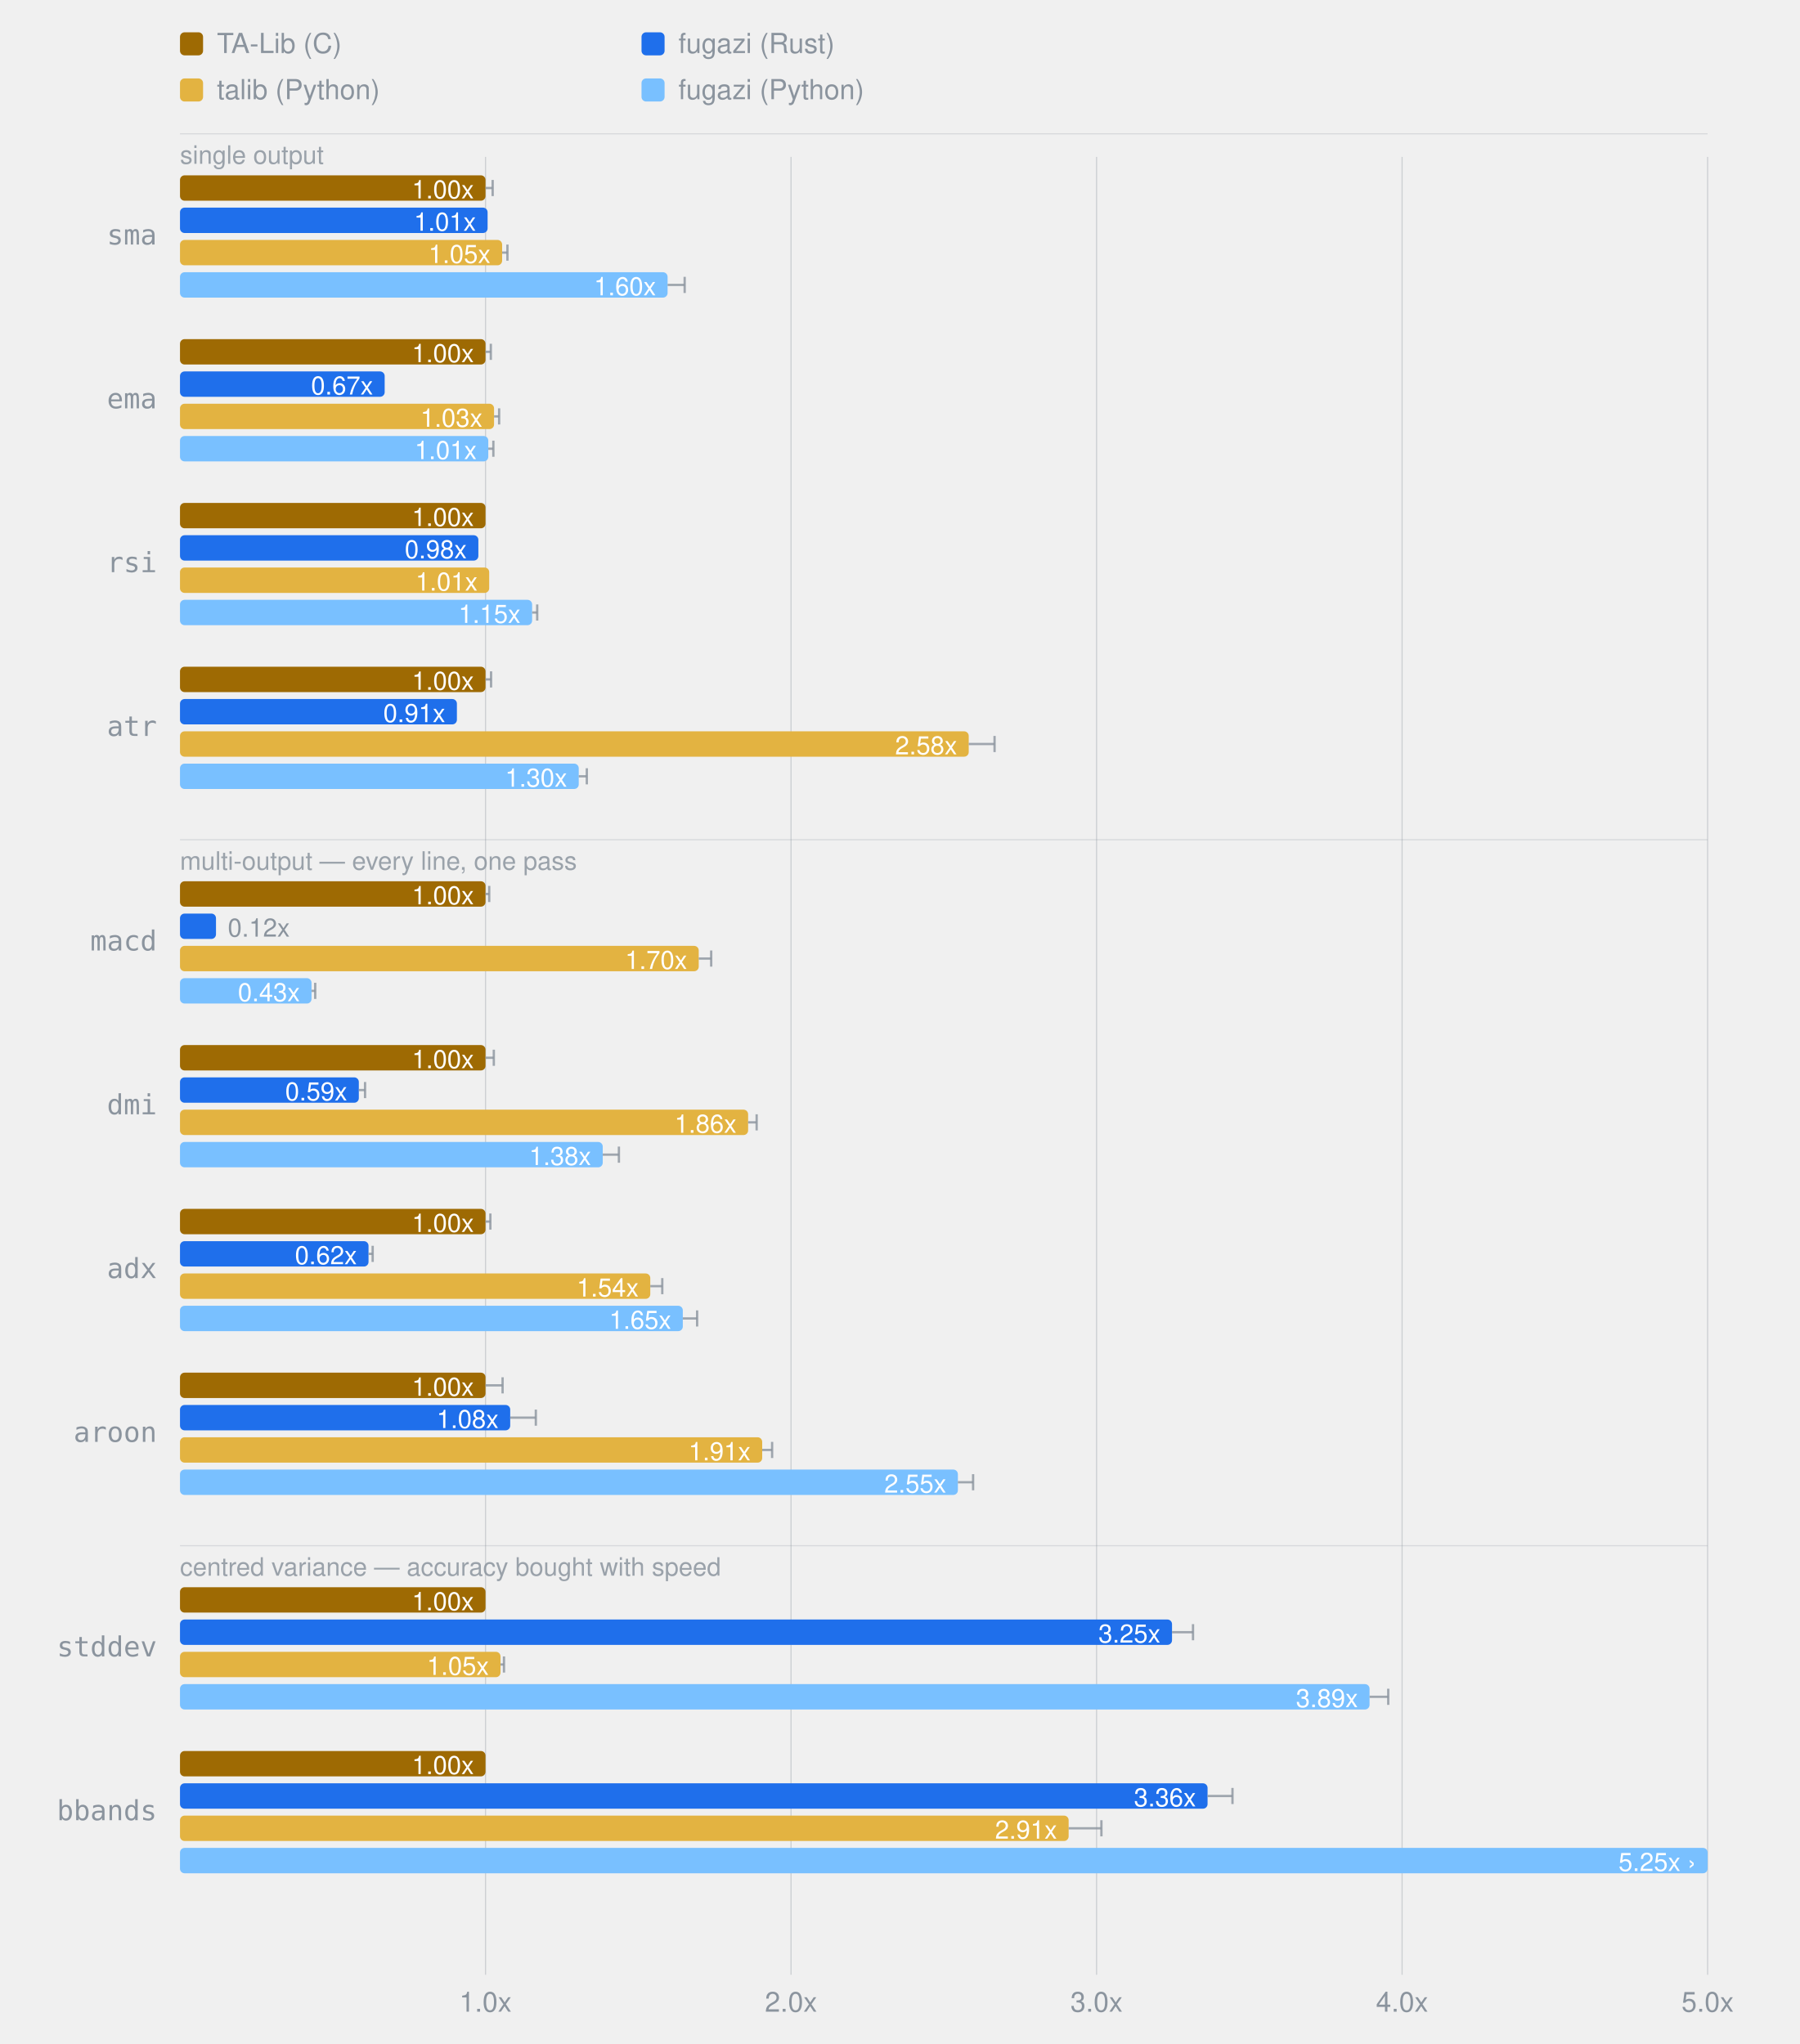
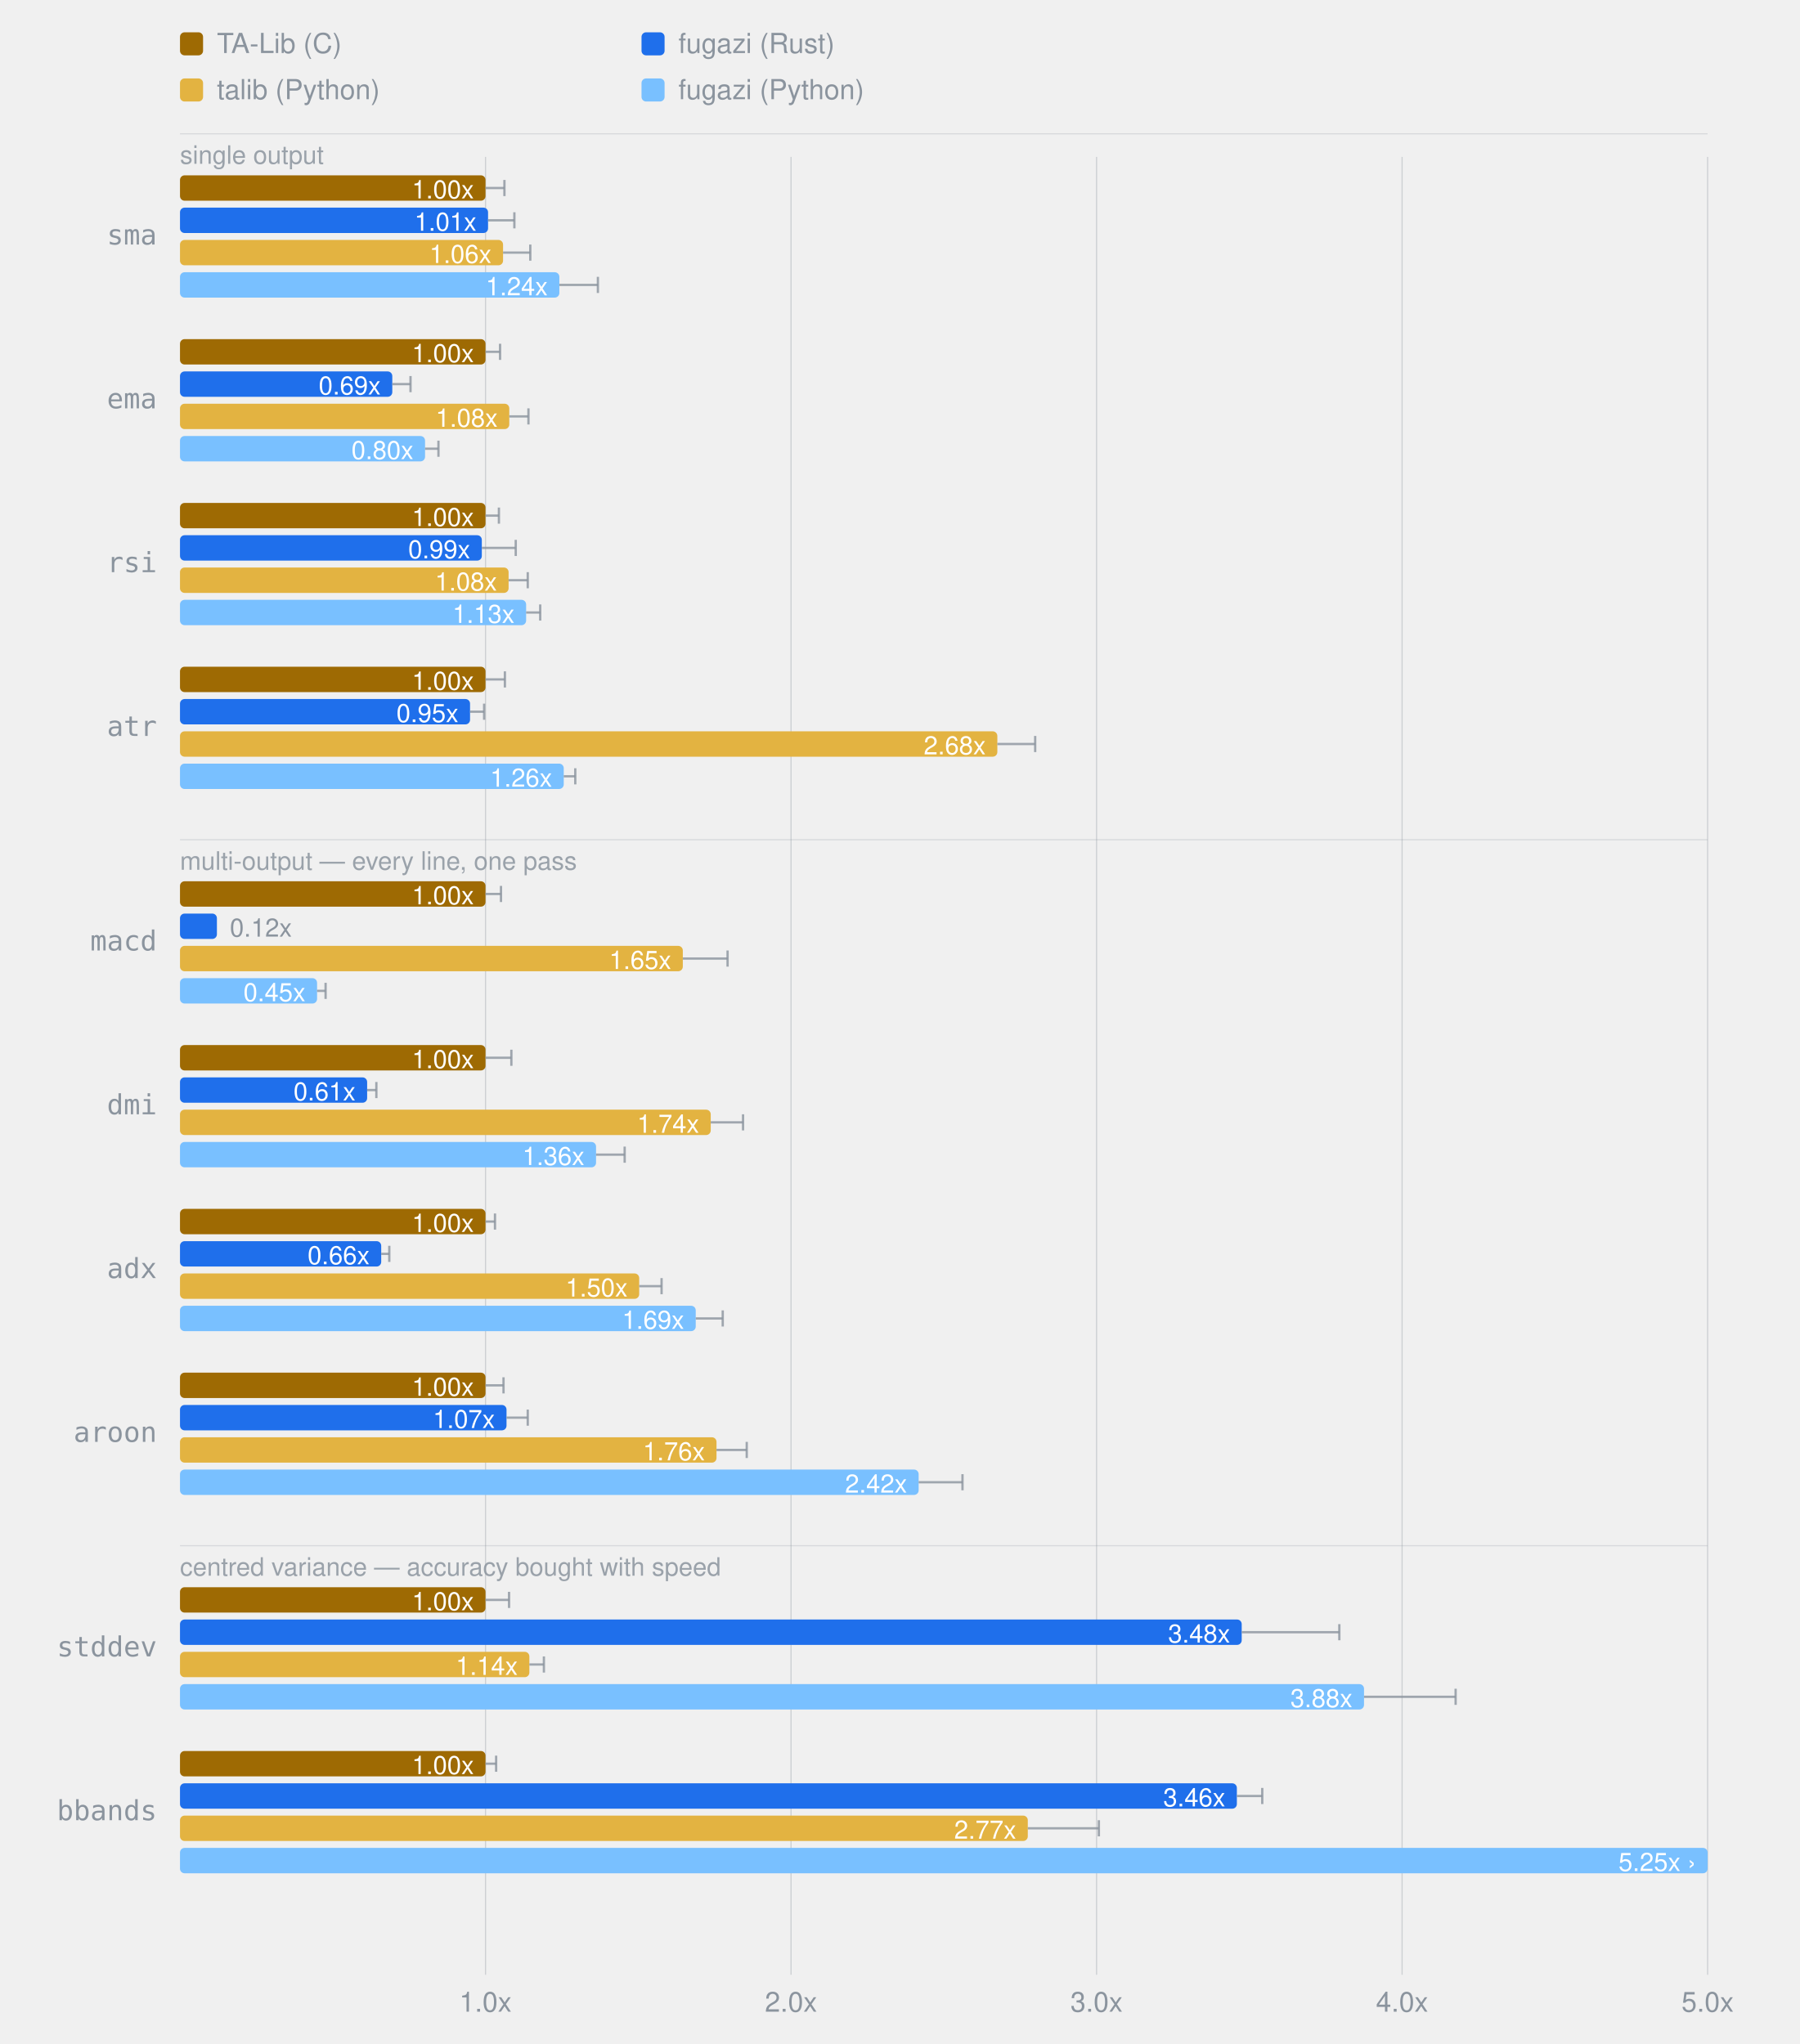
<svg xmlns="http://www.w3.org/2000/svg" width="780" height="886" viewBox="0 0 780 886" font-family="-apple-system,BlinkMacSystemFont,Segoe UI,Helvetica,Arial,sans-serif" font-size="12">
  <rect x="78" y="14" width="10" height="10" rx="2" fill="#9e6a03" />
  <text x="94" y="23" fill="#8b949e">TA-Lib (C)</text>
  <rect x="278" y="14" width="10" height="10" rx="2" fill="#1f6feb" />
  <text x="294" y="23" fill="#8b949e">fugazi (Rust)</text>
  <rect x="78" y="34" width="10" height="10" rx="2" fill="#e3b341" />
  <text x="94" y="43" fill="#8b949e">talib (Python)</text>
  <rect x="278" y="34" width="10" height="10" rx="2" fill="#79c0ff" />
  <text x="294" y="43" fill="#8b949e">fugazi (Python)</text>
  <line x1="210.4" y1="68" x2="210.4" y2="856" stroke="#8b949e" stroke-width="0.5" opacity="0.35" />
  <text x="210.4" y="872" fill="#8b949e" text-anchor="middle">1.0x</text>
  <line x1="342.8" y1="68" x2="342.8" y2="856" stroke="#8b949e" stroke-width="0.5" opacity="0.35" />
  <text x="342.8" y="872" fill="#8b949e" text-anchor="middle">2.0x</text>
  <line x1="475.2" y1="68" x2="475.2" y2="856" stroke="#8b949e" stroke-width="0.5" opacity="0.35" />
  <text x="475.2" y="872" fill="#8b949e" text-anchor="middle">3.0x</text>
  <line x1="607.6" y1="68" x2="607.6" y2="856" stroke="#8b949e" stroke-width="0.5" opacity="0.35" />
  <text x="607.6" y="872" fill="#8b949e" text-anchor="middle">4.0x</text>
  <line x1="740.0" y1="68" x2="740.0" y2="856" stroke="#8b949e" stroke-width="0.5" opacity="0.35" />
  <text x="740.0" y="872" fill="#8b949e" text-anchor="middle">5.0x</text>
  <line x1="78" y1="58" x2="740" y2="58" stroke="#8b949e" stroke-width="0.5" opacity="0.25" />
  <text x="78" y="71" fill="#8b949e" font-size="11" opacity="0.85">single output</text>
  <text x="68" y="106" fill="#8b949e" text-anchor="end" font-family="ui-monospace,SFMono-Regular,Consolas,monospace">sma</text>
  <rect x="78" y="76" width="132.4" height="11" rx="2" fill="#9e6a03" />
-   <line x1="210.4" y1="81.5" x2="213.5" y2="81.5" stroke="#8b949e" stroke-width="1" opacity="0.8" />
-   <line x1="213.5" y1="78.0" x2="213.5" y2="85.0" stroke="#8b949e" stroke-width="1" opacity="0.8" />
+   <line x1="210.4" y1="81.5" x2="218.6" y2="81.5" stroke="#8b949e" stroke-width="1" opacity="0.8" />
+   <line x1="218.6" y1="78.0" x2="218.6" y2="85.0" stroke="#8b949e" stroke-width="1" opacity="0.8" />
  <text x="205.4" y="86" fill="#ffffff" text-anchor="end" font-size="11">1.00x</text>
-   <rect x="78" y="90" width="133.3" height="11" rx="2" fill="#1f6feb" />
-   <text x="206.3" y="100" fill="#ffffff" text-anchor="end" font-size="11">1.01x</text>
-   <rect x="78" y="104" width="139.6" height="11" rx="2" fill="#e3b341" />
-   <line x1="217.6" y1="109.5" x2="219.9" y2="109.5" stroke="#8b949e" stroke-width="1" opacity="0.8" />
-   <line x1="219.9" y1="106.0" x2="219.9" y2="113.0" stroke="#8b949e" stroke-width="1" opacity="0.8" />
-   <text x="212.6" y="114" fill="#ffffff" text-anchor="end" font-size="11">1.05x</text>
-   <rect x="78" y="118" width="211.3" height="11" rx="2" fill="#79c0ff" />
-   <line x1="289.3" y1="123.5" x2="296.7" y2="123.5" stroke="#8b949e" stroke-width="1" opacity="0.8" />
-   <line x1="296.7" y1="120.0" x2="296.7" y2="127.0" stroke="#8b949e" stroke-width="1" opacity="0.8" />
-   <text x="284.3" y="128" fill="#ffffff" text-anchor="end" font-size="11">1.60x</text>
+   <rect x="78" y="90" width="133.5" height="11" rx="2" fill="#1f6feb" />
+   <line x1="211.5" y1="95.5" x2="222.9" y2="95.5" stroke="#8b949e" stroke-width="1" opacity="0.8" />
+   <line x1="222.9" y1="92.0" x2="222.9" y2="99.0" stroke="#8b949e" stroke-width="1" opacity="0.8" />
+   <text x="206.5" y="100" fill="#ffffff" text-anchor="end" font-size="11">1.01x</text>
+   <rect x="78" y="104" width="140.0" height="11" rx="2" fill="#e3b341" />
+   <line x1="218.0" y1="109.5" x2="229.8" y2="109.5" stroke="#8b949e" stroke-width="1" opacity="0.8" />
+   <line x1="229.8" y1="106.0" x2="229.8" y2="113.0" stroke="#8b949e" stroke-width="1" opacity="0.8" />
+   <text x="213.0" y="114" fill="#ffffff" text-anchor="end" font-size="11">1.06x</text>
+   <rect x="78" y="118" width="164.4" height="11" rx="2" fill="#79c0ff" />
+   <line x1="242.4" y1="123.5" x2="259.1" y2="123.5" stroke="#8b949e" stroke-width="1" opacity="0.8" />
+   <line x1="259.1" y1="120.0" x2="259.1" y2="127.0" stroke="#8b949e" stroke-width="1" opacity="0.8" />
+   <text x="237.4" y="128" fill="#ffffff" text-anchor="end" font-size="11">1.24x</text>
  <text x="68" y="177" fill="#8b949e" text-anchor="end" font-family="ui-monospace,SFMono-Regular,Consolas,monospace">ema</text>
  <rect x="78" y="147" width="132.4" height="11" rx="2" fill="#9e6a03" />
-   <line x1="210.4" y1="152.5" x2="212.7" y2="152.5" stroke="#8b949e" stroke-width="1" opacity="0.8" />
-   <line x1="212.7" y1="149.0" x2="212.7" y2="156.0" stroke="#8b949e" stroke-width="1" opacity="0.8" />
+   <line x1="210.4" y1="152.5" x2="216.7" y2="152.5" stroke="#8b949e" stroke-width="1" opacity="0.8" />
+   <line x1="216.7" y1="149.0" x2="216.7" y2="156.0" stroke="#8b949e" stroke-width="1" opacity="0.8" />
  <text x="205.4" y="157" fill="#ffffff" text-anchor="end" font-size="11">1.00x</text>
-   <rect x="78" y="161" width="88.7" height="11" rx="2" fill="#1f6feb" />
-   <text x="161.7" y="171" fill="#ffffff" text-anchor="end" font-size="11">0.67x</text>
-   <rect x="78" y="175" width="136.1" height="11" rx="2" fill="#e3b341" />
-   <line x1="214.1" y1="180.5" x2="216.3" y2="180.5" stroke="#8b949e" stroke-width="1" opacity="0.8" />
-   <line x1="216.3" y1="177.0" x2="216.3" y2="184.0" stroke="#8b949e" stroke-width="1" opacity="0.8" />
-   <text x="209.1" y="185" fill="#ffffff" text-anchor="end" font-size="11">1.03x</text>
-   <rect x="78" y="189" width="133.6" height="11" rx="2" fill="#79c0ff" />
-   <line x1="211.6" y1="194.5" x2="213.8" y2="194.5" stroke="#8b949e" stroke-width="1" opacity="0.8" />
-   <line x1="213.8" y1="191.0" x2="213.8" y2="198.0" stroke="#8b949e" stroke-width="1" opacity="0.8" />
-   <text x="206.6" y="199" fill="#ffffff" text-anchor="end" font-size="11">1.01x</text>
+   <rect x="78" y="161" width="92.0" height="11" rx="2" fill="#1f6feb" />
+   <line x1="170.0" y1="166.5" x2="177.9" y2="166.5" stroke="#8b949e" stroke-width="1" opacity="0.8" />
+   <line x1="177.9" y1="163.0" x2="177.9" y2="170.0" stroke="#8b949e" stroke-width="1" opacity="0.8" />
+   <text x="165.0" y="171" fill="#ffffff" text-anchor="end" font-size="11">0.69x</text>
+   <rect x="78" y="175" width="142.7" height="11" rx="2" fill="#e3b341" />
+   <line x1="220.7" y1="180.5" x2="229.0" y2="180.5" stroke="#8b949e" stroke-width="1" opacity="0.8" />
+   <line x1="229.0" y1="177.0" x2="229.0" y2="184.0" stroke="#8b949e" stroke-width="1" opacity="0.8" />
+   <text x="215.7" y="185" fill="#ffffff" text-anchor="end" font-size="11">1.08x</text>
+   <rect x="78" y="189" width="106.2" height="11" rx="2" fill="#79c0ff" />
+   <line x1="184.2" y1="194.5" x2="190.0" y2="194.5" stroke="#8b949e" stroke-width="1" opacity="0.8" />
+   <line x1="190.0" y1="191.0" x2="190.0" y2="198.0" stroke="#8b949e" stroke-width="1" opacity="0.8" />
+   <text x="179.2" y="199" fill="#ffffff" text-anchor="end" font-size="11">0.80x</text>
  <text x="68" y="248" fill="#8b949e" text-anchor="end" font-family="ui-monospace,SFMono-Regular,Consolas,monospace">rsi</text>
  <rect x="78" y="218" width="132.4" height="11" rx="2" fill="#9e6a03" />
+   <line x1="210.4" y1="223.5" x2="216.2" y2="223.5" stroke="#8b949e" stroke-width="1" opacity="0.8" />
+   <line x1="216.2" y1="220.0" x2="216.2" y2="227.0" stroke="#8b949e" stroke-width="1" opacity="0.8" />
  <text x="205.4" y="228" fill="#ffffff" text-anchor="end" font-size="11">1.00x</text>
-   <rect x="78" y="232" width="129.3" height="11" rx="2" fill="#1f6feb" />
-   <text x="202.3" y="242" fill="#ffffff" text-anchor="end" font-size="11">0.98x</text>
-   <rect x="78" y="246" width="134.0" height="11" rx="2" fill="#e3b341" />
-   <text x="207.0" y="256" fill="#ffffff" text-anchor="end" font-size="11">1.01x</text>
-   <rect x="78" y="260" width="152.6" height="11" rx="2" fill="#79c0ff" />
-   <line x1="230.6" y1="265.5" x2="232.8" y2="265.5" stroke="#8b949e" stroke-width="1" opacity="0.8" />
-   <line x1="232.8" y1="262.0" x2="232.8" y2="269.0" stroke="#8b949e" stroke-width="1" opacity="0.8" />
-   <text x="225.6" y="270" fill="#ffffff" text-anchor="end" font-size="11">1.15x</text>
+   <rect x="78" y="232" width="130.8" height="11" rx="2" fill="#1f6feb" />
+   <line x1="208.8" y1="237.5" x2="223.5" y2="237.5" stroke="#8b949e" stroke-width="1" opacity="0.8" />
+   <line x1="223.5" y1="234.0" x2="223.5" y2="241.0" stroke="#8b949e" stroke-width="1" opacity="0.8" />
+   <text x="203.8" y="242" fill="#ffffff" text-anchor="end" font-size="11">0.99x</text>
+   <rect x="78" y="246" width="142.4" height="11" rx="2" fill="#e3b341" />
+   <line x1="220.4" y1="251.5" x2="228.7" y2="251.5" stroke="#8b949e" stroke-width="1" opacity="0.8" />
+   <line x1="228.7" y1="248.0" x2="228.7" y2="255.0" stroke="#8b949e" stroke-width="1" opacity="0.8" />
+   <text x="215.4" y="256" fill="#ffffff" text-anchor="end" font-size="11">1.08x</text>
+   <rect x="78" y="260" width="150.0" height="11" rx="2" fill="#79c0ff" />
+   <line x1="228.0" y1="265.5" x2="234.1" y2="265.5" stroke="#8b949e" stroke-width="1" opacity="0.8" />
+   <line x1="234.1" y1="262.0" x2="234.1" y2="269.0" stroke="#8b949e" stroke-width="1" opacity="0.8" />
+   <text x="223.0" y="270" fill="#ffffff" text-anchor="end" font-size="11">1.13x</text>
  <text x="68" y="319" fill="#8b949e" text-anchor="end" font-family="ui-monospace,SFMono-Regular,Consolas,monospace">atr</text>
  <rect x="78" y="289" width="132.4" height="11" rx="2" fill="#9e6a03" />
-   <line x1="210.4" y1="294.5" x2="212.8" y2="294.5" stroke="#8b949e" stroke-width="1" opacity="0.8" />
-   <line x1="212.8" y1="291.0" x2="212.8" y2="298.0" stroke="#8b949e" stroke-width="1" opacity="0.8" />
+   <line x1="210.4" y1="294.5" x2="218.8" y2="294.5" stroke="#8b949e" stroke-width="1" opacity="0.8" />
+   <line x1="218.8" y1="291.0" x2="218.8" y2="298.0" stroke="#8b949e" stroke-width="1" opacity="0.8" />
  <text x="205.4" y="299" fill="#ffffff" text-anchor="end" font-size="11">1.00x</text>
-   <rect x="78" y="303" width="120.0" height="11" rx="2" fill="#1f6feb" />
-   <text x="193.0" y="313" fill="#ffffff" text-anchor="end" font-size="11">0.91x</text>
-   <rect x="78" y="317" width="341.8" height="11" rx="2" fill="#e3b341" />
-   <line x1="419.8" y1="322.5" x2="431.0" y2="322.5" stroke="#8b949e" stroke-width="1" opacity="0.8" />
-   <line x1="431.0" y1="319.0" x2="431.0" y2="326.0" stroke="#8b949e" stroke-width="1" opacity="0.8" />
-   <text x="414.8" y="327" fill="#ffffff" text-anchor="end" font-size="11">2.58x</text>
-   <rect x="78" y="331" width="172.8" height="11" rx="2" fill="#79c0ff" />
-   <line x1="250.8" y1="336.5" x2="254.3" y2="336.5" stroke="#8b949e" stroke-width="1" opacity="0.8" />
-   <line x1="254.3" y1="333.0" x2="254.3" y2="340.0" stroke="#8b949e" stroke-width="1" opacity="0.8" />
-   <text x="245.8" y="341" fill="#ffffff" text-anchor="end" font-size="11">1.30x</text>
+   <rect x="78" y="303" width="125.7" height="11" rx="2" fill="#1f6feb" />
+   <line x1="203.7" y1="308.5" x2="209.8" y2="308.5" stroke="#8b949e" stroke-width="1" opacity="0.8" />
+   <line x1="209.8" y1="305.0" x2="209.8" y2="312.0" stroke="#8b949e" stroke-width="1" opacity="0.8" />
+   <text x="198.7" y="313" fill="#ffffff" text-anchor="end" font-size="11">0.95x</text>
+   <rect x="78" y="317" width="354.2" height="11" rx="2" fill="#e3b341" />
+   <line x1="432.2" y1="322.5" x2="448.6" y2="322.5" stroke="#8b949e" stroke-width="1" opacity="0.8" />
+   <line x1="448.6" y1="319.0" x2="448.6" y2="326.0" stroke="#8b949e" stroke-width="1" opacity="0.8" />
+   <text x="427.2" y="327" fill="#ffffff" text-anchor="end" font-size="11">2.68x</text>
+   <rect x="78" y="331" width="166.3" height="11" rx="2" fill="#79c0ff" />
+   <line x1="244.3" y1="336.5" x2="249.3" y2="336.5" stroke="#8b949e" stroke-width="1" opacity="0.8" />
+   <line x1="249.3" y1="333.0" x2="249.3" y2="340.0" stroke="#8b949e" stroke-width="1" opacity="0.8" />
+   <text x="239.3" y="341" fill="#ffffff" text-anchor="end" font-size="11">1.26x</text>
  <line x1="78" y1="364" x2="740" y2="364" stroke="#8b949e" stroke-width="0.5" opacity="0.25" />
  <text x="78" y="377" fill="#8b949e" font-size="11" opacity="0.85">multi-output — every line, one pass</text>
  <text x="68" y="412" fill="#8b949e" text-anchor="end" font-family="ui-monospace,SFMono-Regular,Consolas,monospace">macd</text>
  <rect x="78" y="382" width="132.4" height="11" rx="2" fill="#9e6a03" />
-   <line x1="210.4" y1="387.5" x2="212.0" y2="387.5" stroke="#8b949e" stroke-width="1" opacity="0.8" />
-   <line x1="212.0" y1="384.0" x2="212.0" y2="391.0" stroke="#8b949e" stroke-width="1" opacity="0.8" />
+   <line x1="210.4" y1="387.5" x2="217.1" y2="387.5" stroke="#8b949e" stroke-width="1" opacity="0.8" />
+   <line x1="217.1" y1="384.0" x2="217.1" y2="391.0" stroke="#8b949e" stroke-width="1" opacity="0.8" />
  <text x="205.4" y="392" fill="#ffffff" text-anchor="end" font-size="11">1.00x</text>
-   <rect x="78" y="396" width="15.6" height="11" rx="2" fill="#1f6feb" />
-   <text x="98.7" y="406" fill="#8b949e" font-size="11">0.12x</text>
-   <rect x="78" y="410" width="224.8" height="11" rx="2" fill="#e3b341" />
-   <line x1="302.8" y1="415.5" x2="308.2" y2="415.5" stroke="#8b949e" stroke-width="1" opacity="0.8" />
-   <line x1="308.2" y1="412.0" x2="308.2" y2="419.0" stroke="#8b949e" stroke-width="1" opacity="0.8" />
-   <text x="297.8" y="420" fill="#ffffff" text-anchor="end" font-size="11">1.70x</text>
-   <rect x="78" y="424" width="57.0" height="11" rx="2" fill="#79c0ff" />
-   <line x1="135.0" y1="429.5" x2="136.6" y2="429.5" stroke="#8b949e" stroke-width="1" opacity="0.8" />
-   <line x1="136.6" y1="426.0" x2="136.6" y2="433.0" stroke="#8b949e" stroke-width="1" opacity="0.8" />
-   <text x="130.0" y="434" fill="#ffffff" text-anchor="end" font-size="11">0.43x</text>
+   <rect x="78" y="396" width="16.0" height="11" rx="2" fill="#1f6feb" />
+   <text x="99.6" y="406" fill="#8b949e" font-size="11">0.12x</text>
+   <rect x="78" y="410" width="217.9" height="11" rx="2" fill="#e3b341" />
+   <line x1="295.9" y1="415.5" x2="315.3" y2="415.5" stroke="#8b949e" stroke-width="1" opacity="0.8" />
+   <line x1="315.3" y1="412.0" x2="315.3" y2="419.0" stroke="#8b949e" stroke-width="1" opacity="0.8" />
+   <text x="290.9" y="420" fill="#ffffff" text-anchor="end" font-size="11">1.65x</text>
+   <rect x="78" y="424" width="59.4" height="11" rx="2" fill="#79c0ff" />
+   <line x1="137.4" y1="429.5" x2="141.1" y2="429.5" stroke="#8b949e" stroke-width="1" opacity="0.8" />
+   <line x1="141.1" y1="426.0" x2="141.1" y2="433.0" stroke="#8b949e" stroke-width="1" opacity="0.8" />
+   <text x="132.4" y="434" fill="#ffffff" text-anchor="end" font-size="11">0.45x</text>
  <text x="68" y="483" fill="#8b949e" text-anchor="end" font-family="ui-monospace,SFMono-Regular,Consolas,monospace">dmi</text>
  <rect x="78" y="453" width="132.4" height="11" rx="2" fill="#9e6a03" />
-   <line x1="210.4" y1="458.5" x2="214.0" y2="458.5" stroke="#8b949e" stroke-width="1" opacity="0.8" />
-   <line x1="214.0" y1="455.0" x2="214.0" y2="462.0" stroke="#8b949e" stroke-width="1" opacity="0.8" />
+   <line x1="210.4" y1="458.5" x2="221.6" y2="458.5" stroke="#8b949e" stroke-width="1" opacity="0.8" />
+   <line x1="221.6" y1="455.0" x2="221.6" y2="462.0" stroke="#8b949e" stroke-width="1" opacity="0.8" />
  <text x="205.4" y="463" fill="#ffffff" text-anchor="end" font-size="11">1.00x</text>
-   <rect x="78" y="467" width="77.5" height="11" rx="2" fill="#1f6feb" />
-   <line x1="155.5" y1="472.5" x2="158.2" y2="472.5" stroke="#8b949e" stroke-width="1" opacity="0.8" />
-   <line x1="158.2" y1="469.0" x2="158.2" y2="476.0" stroke="#8b949e" stroke-width="1" opacity="0.8" />
-   <text x="150.5" y="477" fill="#ffffff" text-anchor="end" font-size="11">0.59x</text>
-   <rect x="78" y="481" width="246.2" height="11" rx="2" fill="#e3b341" />
-   <line x1="324.2" y1="486.5" x2="327.9" y2="486.5" stroke="#8b949e" stroke-width="1" opacity="0.8" />
-   <line x1="327.9" y1="483.0" x2="327.9" y2="490.0" stroke="#8b949e" stroke-width="1" opacity="0.8" />
-   <text x="319.2" y="491" fill="#ffffff" text-anchor="end" font-size="11">1.86x</text>
-   <rect x="78" y="495" width="183.2" height="11" rx="2" fill="#79c0ff" />
-   <line x1="261.2" y1="500.5" x2="268.2" y2="500.5" stroke="#8b949e" stroke-width="1" opacity="0.8" />
-   <line x1="268.2" y1="497.0" x2="268.2" y2="504.0" stroke="#8b949e" stroke-width="1" opacity="0.8" />
-   <text x="256.2" y="505" fill="#ffffff" text-anchor="end" font-size="11">1.38x</text>
+   <rect x="78" y="467" width="81.1" height="11" rx="2" fill="#1f6feb" />
+   <line x1="159.1" y1="472.5" x2="163.1" y2="472.5" stroke="#8b949e" stroke-width="1" opacity="0.8" />
+   <line x1="163.1" y1="469.0" x2="163.1" y2="476.0" stroke="#8b949e" stroke-width="1" opacity="0.8" />
+   <text x="154.1" y="477" fill="#ffffff" text-anchor="end" font-size="11">0.61x</text>
+   <rect x="78" y="481" width="230.0" height="11" rx="2" fill="#e3b341" />
+   <line x1="308.0" y1="486.5" x2="322.0" y2="486.5" stroke="#8b949e" stroke-width="1" opacity="0.8" />
+   <line x1="322.0" y1="483.0" x2="322.0" y2="490.0" stroke="#8b949e" stroke-width="1" opacity="0.8" />
+   <text x="303.0" y="491" fill="#ffffff" text-anchor="end" font-size="11">1.74x</text>
+   <rect x="78" y="495" width="180.3" height="11" rx="2" fill="#79c0ff" />
+   <line x1="258.3" y1="500.5" x2="270.7" y2="500.5" stroke="#8b949e" stroke-width="1" opacity="0.8" />
+   <line x1="270.7" y1="497.0" x2="270.7" y2="504.0" stroke="#8b949e" stroke-width="1" opacity="0.8" />
+   <text x="253.3" y="505" fill="#ffffff" text-anchor="end" font-size="11">1.36x</text>
  <text x="68" y="554" fill="#8b949e" text-anchor="end" font-family="ui-monospace,SFMono-Regular,Consolas,monospace">adx</text>
  <rect x="78" y="524" width="132.4" height="11" rx="2" fill="#9e6a03" />
-   <line x1="210.4" y1="529.5" x2="212.5" y2="529.5" stroke="#8b949e" stroke-width="1" opacity="0.8" />
-   <line x1="212.5" y1="526.0" x2="212.5" y2="533.0" stroke="#8b949e" stroke-width="1" opacity="0.8" />
+   <line x1="210.4" y1="529.5" x2="214.5" y2="529.5" stroke="#8b949e" stroke-width="1" opacity="0.8" />
+   <line x1="214.5" y1="526.0" x2="214.5" y2="533.0" stroke="#8b949e" stroke-width="1" opacity="0.8" />
  <text x="205.4" y="534" fill="#ffffff" text-anchor="end" font-size="11">1.00x</text>
-   <rect x="78" y="538" width="81.7" height="11" rx="2" fill="#1f6feb" />
-   <line x1="159.7" y1="543.5" x2="161.5" y2="543.5" stroke="#8b949e" stroke-width="1" opacity="0.8" />
-   <line x1="161.5" y1="540.0" x2="161.5" y2="547.0" stroke="#8b949e" stroke-width="1" opacity="0.8" />
-   <text x="154.7" y="548" fill="#ffffff" text-anchor="end" font-size="11">0.62x</text>
-   <rect x="78" y="552" width="203.8" height="11" rx="2" fill="#e3b341" />
-   <line x1="281.8" y1="557.5" x2="287.0" y2="557.5" stroke="#8b949e" stroke-width="1" opacity="0.8" />
-   <line x1="287.0" y1="554.0" x2="287.0" y2="561.0" stroke="#8b949e" stroke-width="1" opacity="0.8" />
-   <text x="276.8" y="562" fill="#ffffff" text-anchor="end" font-size="11">1.54x</text>
-   <rect x="78" y="566" width="217.9" height="11" rx="2" fill="#79c0ff" />
-   <line x1="295.9" y1="571.5" x2="302.1" y2="571.5" stroke="#8b949e" stroke-width="1" opacity="0.8" />
-   <line x1="302.1" y1="568.0" x2="302.1" y2="575.0" stroke="#8b949e" stroke-width="1" opacity="0.8" />
-   <text x="290.9" y="576" fill="#ffffff" text-anchor="end" font-size="11">1.65x</text>
+   <rect x="78" y="538" width="87.2" height="11" rx="2" fill="#1f6feb" />
+   <line x1="165.2" y1="543.5" x2="168.7" y2="543.5" stroke="#8b949e" stroke-width="1" opacity="0.8" />
+   <line x1="168.7" y1="540.0" x2="168.7" y2="547.0" stroke="#8b949e" stroke-width="1" opacity="0.8" />
+   <text x="160.2" y="548" fill="#ffffff" text-anchor="end" font-size="11">0.66x</text>
+   <rect x="78" y="552" width="199.0" height="11" rx="2" fill="#e3b341" />
+   <line x1="277.0" y1="557.5" x2="286.7" y2="557.5" stroke="#8b949e" stroke-width="1" opacity="0.8" />
+   <line x1="286.7" y1="554.0" x2="286.7" y2="561.0" stroke="#8b949e" stroke-width="1" opacity="0.8" />
+   <text x="272.0" y="562" fill="#ffffff" text-anchor="end" font-size="11">1.50x</text>
+   <rect x="78" y="566" width="223.5" height="11" rx="2" fill="#79c0ff" />
+   <line x1="301.5" y1="571.5" x2="313.2" y2="571.5" stroke="#8b949e" stroke-width="1" opacity="0.8" />
+   <line x1="313.2" y1="568.0" x2="313.2" y2="575.0" stroke="#8b949e" stroke-width="1" opacity="0.8" />
+   <text x="296.5" y="576" fill="#ffffff" text-anchor="end" font-size="11">1.69x</text>
  <text x="68" y="625" fill="#8b949e" text-anchor="end" font-family="ui-monospace,SFMono-Regular,Consolas,monospace">aroon</text>
  <rect x="78" y="595" width="132.4" height="11" rx="2" fill="#9e6a03" />
-   <line x1="210.4" y1="600.5" x2="217.8" y2="600.5" stroke="#8b949e" stroke-width="1" opacity="0.8" />
-   <line x1="217.8" y1="597.0" x2="217.8" y2="604.0" stroke="#8b949e" stroke-width="1" opacity="0.8" />
+   <line x1="210.4" y1="600.5" x2="218.2" y2="600.5" stroke="#8b949e" stroke-width="1" opacity="0.8" />
+   <line x1="218.2" y1="597.0" x2="218.2" y2="604.0" stroke="#8b949e" stroke-width="1" opacity="0.8" />
  <text x="205.4" y="605" fill="#ffffff" text-anchor="end" font-size="11">1.00x</text>
-   <rect x="78" y="609" width="143.1" height="11" rx="2" fill="#1f6feb" />
-   <line x1="221.1" y1="614.5" x2="232.2" y2="614.5" stroke="#8b949e" stroke-width="1" opacity="0.8" />
-   <line x1="232.2" y1="611.0" x2="232.2" y2="618.0" stroke="#8b949e" stroke-width="1" opacity="0.8" />
-   <text x="216.1" y="619" fill="#ffffff" text-anchor="end" font-size="11">1.08x</text>
-   <rect x="78" y="623" width="252.3" height="11" rx="2" fill="#e3b341" />
-   <line x1="330.3" y1="628.5" x2="334.6" y2="628.5" stroke="#8b949e" stroke-width="1" opacity="0.8" />
-   <line x1="334.6" y1="625.0" x2="334.6" y2="632.0" stroke="#8b949e" stroke-width="1" opacity="0.8" />
-   <text x="325.3" y="633" fill="#ffffff" text-anchor="end" font-size="11">1.91x</text>
-   <rect x="78" y="637" width="337.1" height="11" rx="2" fill="#79c0ff" />
-   <line x1="415.1" y1="642.5" x2="421.7" y2="642.5" stroke="#8b949e" stroke-width="1" opacity="0.8" />
-   <line x1="421.7" y1="639.0" x2="421.7" y2="646.0" stroke="#8b949e" stroke-width="1" opacity="0.8" />
-   <text x="410.1" y="647" fill="#ffffff" text-anchor="end" font-size="11">2.55x</text>
+   <rect x="78" y="609" width="141.5" height="11" rx="2" fill="#1f6feb" />
+   <line x1="219.5" y1="614.5" x2="228.7" y2="614.5" stroke="#8b949e" stroke-width="1" opacity="0.8" />
+   <line x1="228.7" y1="611.0" x2="228.7" y2="618.0" stroke="#8b949e" stroke-width="1" opacity="0.8" />
+   <text x="214.5" y="619" fill="#ffffff" text-anchor="end" font-size="11">1.07x</text>
+   <rect x="78" y="623" width="232.5" height="11" rx="2" fill="#e3b341" />
+   <line x1="310.5" y1="628.5" x2="323.6" y2="628.5" stroke="#8b949e" stroke-width="1" opacity="0.8" />
+   <line x1="323.6" y1="625.0" x2="323.6" y2="632.0" stroke="#8b949e" stroke-width="1" opacity="0.8" />
+   <text x="305.5" y="633" fill="#ffffff" text-anchor="end" font-size="11">1.76x</text>
+   <rect x="78" y="637" width="320.1" height="11" rx="2" fill="#79c0ff" />
+   <line x1="398.1" y1="642.5" x2="417.1" y2="642.5" stroke="#8b949e" stroke-width="1" opacity="0.8" />
+   <line x1="417.1" y1="639.0" x2="417.1" y2="646.0" stroke="#8b949e" stroke-width="1" opacity="0.8" />
+   <text x="393.1" y="647" fill="#ffffff" text-anchor="end" font-size="11">2.42x</text>
  <line x1="78" y1="670" x2="740" y2="670" stroke="#8b949e" stroke-width="0.5" opacity="0.25" />
  <text x="78" y="683" fill="#8b949e" font-size="11" opacity="0.85">centred variance — accuracy bought with speed</text>
  <text x="68" y="718" fill="#8b949e" text-anchor="end" font-family="ui-monospace,SFMono-Regular,Consolas,monospace">stddev</text>
  <rect x="78" y="688" width="132.4" height="11" rx="2" fill="#9e6a03" />
+   <line x1="210.4" y1="693.5" x2="220.6" y2="693.5" stroke="#8b949e" stroke-width="1" opacity="0.8" />
+   <line x1="220.6" y1="690.0" x2="220.6" y2="697.0" stroke="#8b949e" stroke-width="1" opacity="0.8" />
  <text x="205.4" y="698" fill="#ffffff" text-anchor="end" font-size="11">1.00x</text>
-   <rect x="78" y="702" width="429.9" height="11" rx="2" fill="#1f6feb" />
-   <line x1="507.9" y1="707.5" x2="517.0" y2="707.5" stroke="#8b949e" stroke-width="1" opacity="0.8" />
-   <line x1="517.0" y1="704.0" x2="517.0" y2="711.0" stroke="#8b949e" stroke-width="1" opacity="0.8" />
-   <text x="502.9" y="712" fill="#ffffff" text-anchor="end" font-size="11">3.25x</text>
-   <rect x="78" y="716" width="138.9" height="11" rx="2" fill="#e3b341" />
-   <line x1="216.9" y1="721.5" x2="218.4" y2="721.5" stroke="#8b949e" stroke-width="1" opacity="0.8" />
-   <line x1="218.4" y1="718.0" x2="218.4" y2="725.0" stroke="#8b949e" stroke-width="1" opacity="0.8" />
-   <text x="211.9" y="726" fill="#ffffff" text-anchor="end" font-size="11">1.05x</text>
-   <rect x="78" y="730" width="515.5" height="11" rx="2" fill="#79c0ff" />
-   <line x1="593.5" y1="735.5" x2="601.6" y2="735.5" stroke="#8b949e" stroke-width="1" opacity="0.8" />
-   <line x1="601.6" y1="732.0" x2="601.6" y2="739.0" stroke="#8b949e" stroke-width="1" opacity="0.8" />
-   <text x="588.5" y="740" fill="#ffffff" text-anchor="end" font-size="11">3.89x</text>
+   <rect x="78" y="702" width="460.1" height="11" rx="2" fill="#1f6feb" />
+   <line x1="538.1" y1="707.5" x2="580.4" y2="707.5" stroke="#8b949e" stroke-width="1" opacity="0.8" />
+   <line x1="580.4" y1="704.0" x2="580.4" y2="711.0" stroke="#8b949e" stroke-width="1" opacity="0.8" />
+   <text x="533.1" y="712" fill="#ffffff" text-anchor="end" font-size="11">3.48x</text>
+   <rect x="78" y="716" width="151.4" height="11" rx="2" fill="#e3b341" />
+   <line x1="229.4" y1="721.5" x2="235.7" y2="721.5" stroke="#8b949e" stroke-width="1" opacity="0.8" />
+   <line x1="235.7" y1="718.0" x2="235.7" y2="725.0" stroke="#8b949e" stroke-width="1" opacity="0.8" />
+   <text x="224.4" y="726" fill="#ffffff" text-anchor="end" font-size="11">1.14x</text>
+   <rect x="78" y="730" width="513.1" height="11" rx="2" fill="#79c0ff" />
+   <line x1="591.1" y1="735.5" x2="630.8" y2="735.5" stroke="#8b949e" stroke-width="1" opacity="0.8" />
+   <line x1="630.8" y1="732.0" x2="630.8" y2="739.0" stroke="#8b949e" stroke-width="1" opacity="0.8" />
+   <text x="586.1" y="740" fill="#ffffff" text-anchor="end" font-size="11">3.88x</text>
  <text x="68" y="789" fill="#8b949e" text-anchor="end" font-family="ui-monospace,SFMono-Regular,Consolas,monospace">bbands</text>
  <rect x="78" y="759" width="132.4" height="11" rx="2" fill="#9e6a03" />
+   <line x1="210.4" y1="764.5" x2="215.0" y2="764.5" stroke="#8b949e" stroke-width="1" opacity="0.8" />
+   <line x1="215.0" y1="761.0" x2="215.0" y2="768.0" stroke="#8b949e" stroke-width="1" opacity="0.8" />
  <text x="205.4" y="769" fill="#ffffff" text-anchor="end" font-size="11">1.00x</text>
-   <rect x="78" y="773" width="445.3" height="11" rx="2" fill="#1f6feb" />
-   <line x1="523.3" y1="778.5" x2="534.1" y2="778.5" stroke="#8b949e" stroke-width="1" opacity="0.8" />
-   <line x1="534.1" y1="775.0" x2="534.1" y2="782.0" stroke="#8b949e" stroke-width="1" opacity="0.8" />
-   <text x="518.3" y="783" fill="#ffffff" text-anchor="end" font-size="11">3.36x</text>
-   <rect x="78" y="787" width="385.1" height="11" rx="2" fill="#e3b341" />
-   <line x1="463.1" y1="792.5" x2="477.3" y2="792.5" stroke="#8b949e" stroke-width="1" opacity="0.8" />
-   <line x1="477.3" y1="789.0" x2="477.3" y2="796.0" stroke="#8b949e" stroke-width="1" opacity="0.8" />
-   <text x="458.1" y="797" fill="#ffffff" text-anchor="end" font-size="11">2.91x</text>
+   <rect x="78" y="773" width="458.0" height="11" rx="2" fill="#1f6feb" />
+   <line x1="536.0" y1="778.5" x2="547.0" y2="778.5" stroke="#8b949e" stroke-width="1" opacity="0.8" />
+   <line x1="547.0" y1="775.0" x2="547.0" y2="782.0" stroke="#8b949e" stroke-width="1" opacity="0.8" />
+   <text x="531.0" y="783" fill="#ffffff" text-anchor="end" font-size="11">3.46x</text>
+   <rect x="78" y="787" width="367.4" height="11" rx="2" fill="#e3b341" />
+   <line x1="445.4" y1="792.5" x2="476.2" y2="792.5" stroke="#8b949e" stroke-width="1" opacity="0.8" />
+   <line x1="476.2" y1="789.0" x2="476.2" y2="796.0" stroke="#8b949e" stroke-width="1" opacity="0.8" />
+   <text x="440.4" y="797" fill="#ffffff" text-anchor="end" font-size="11">2.77x</text>
  <rect x="78" y="801" width="662.0" height="11" rx="2" fill="#79c0ff" />
  <text x="735.0" y="811" fill="#ffffff" text-anchor="end" font-size="11">5.25x ›</text>
</svg>
